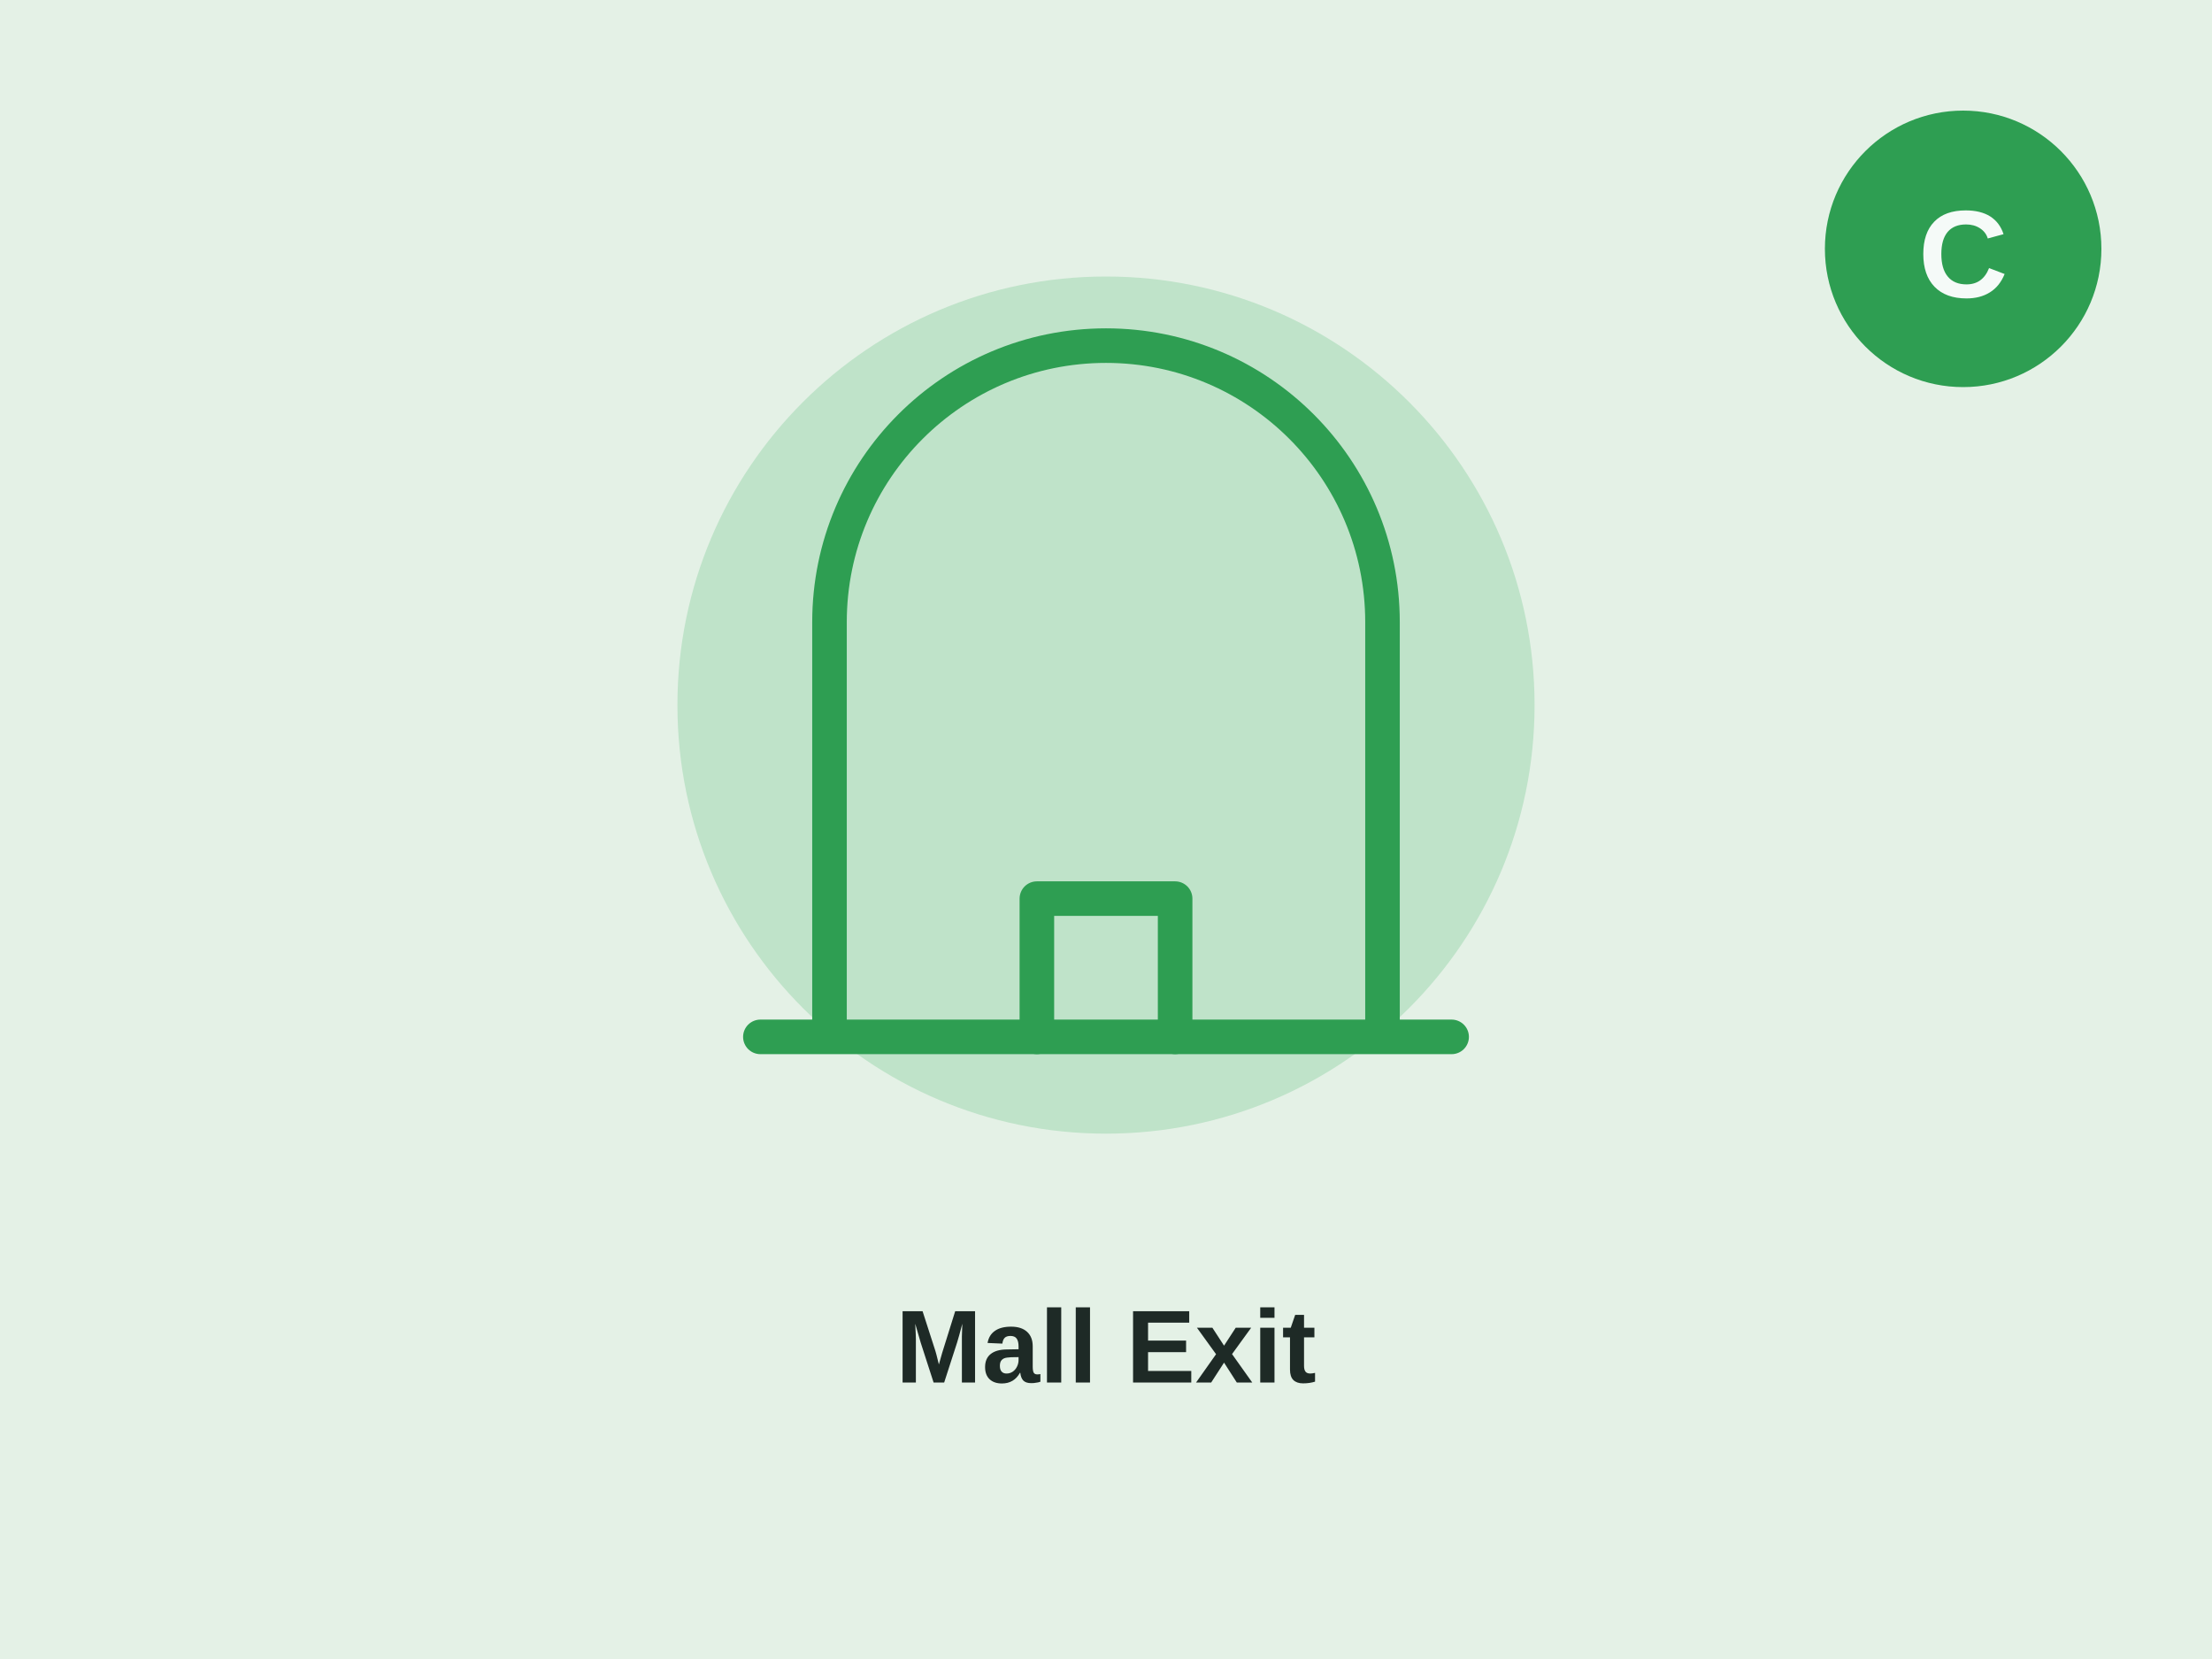
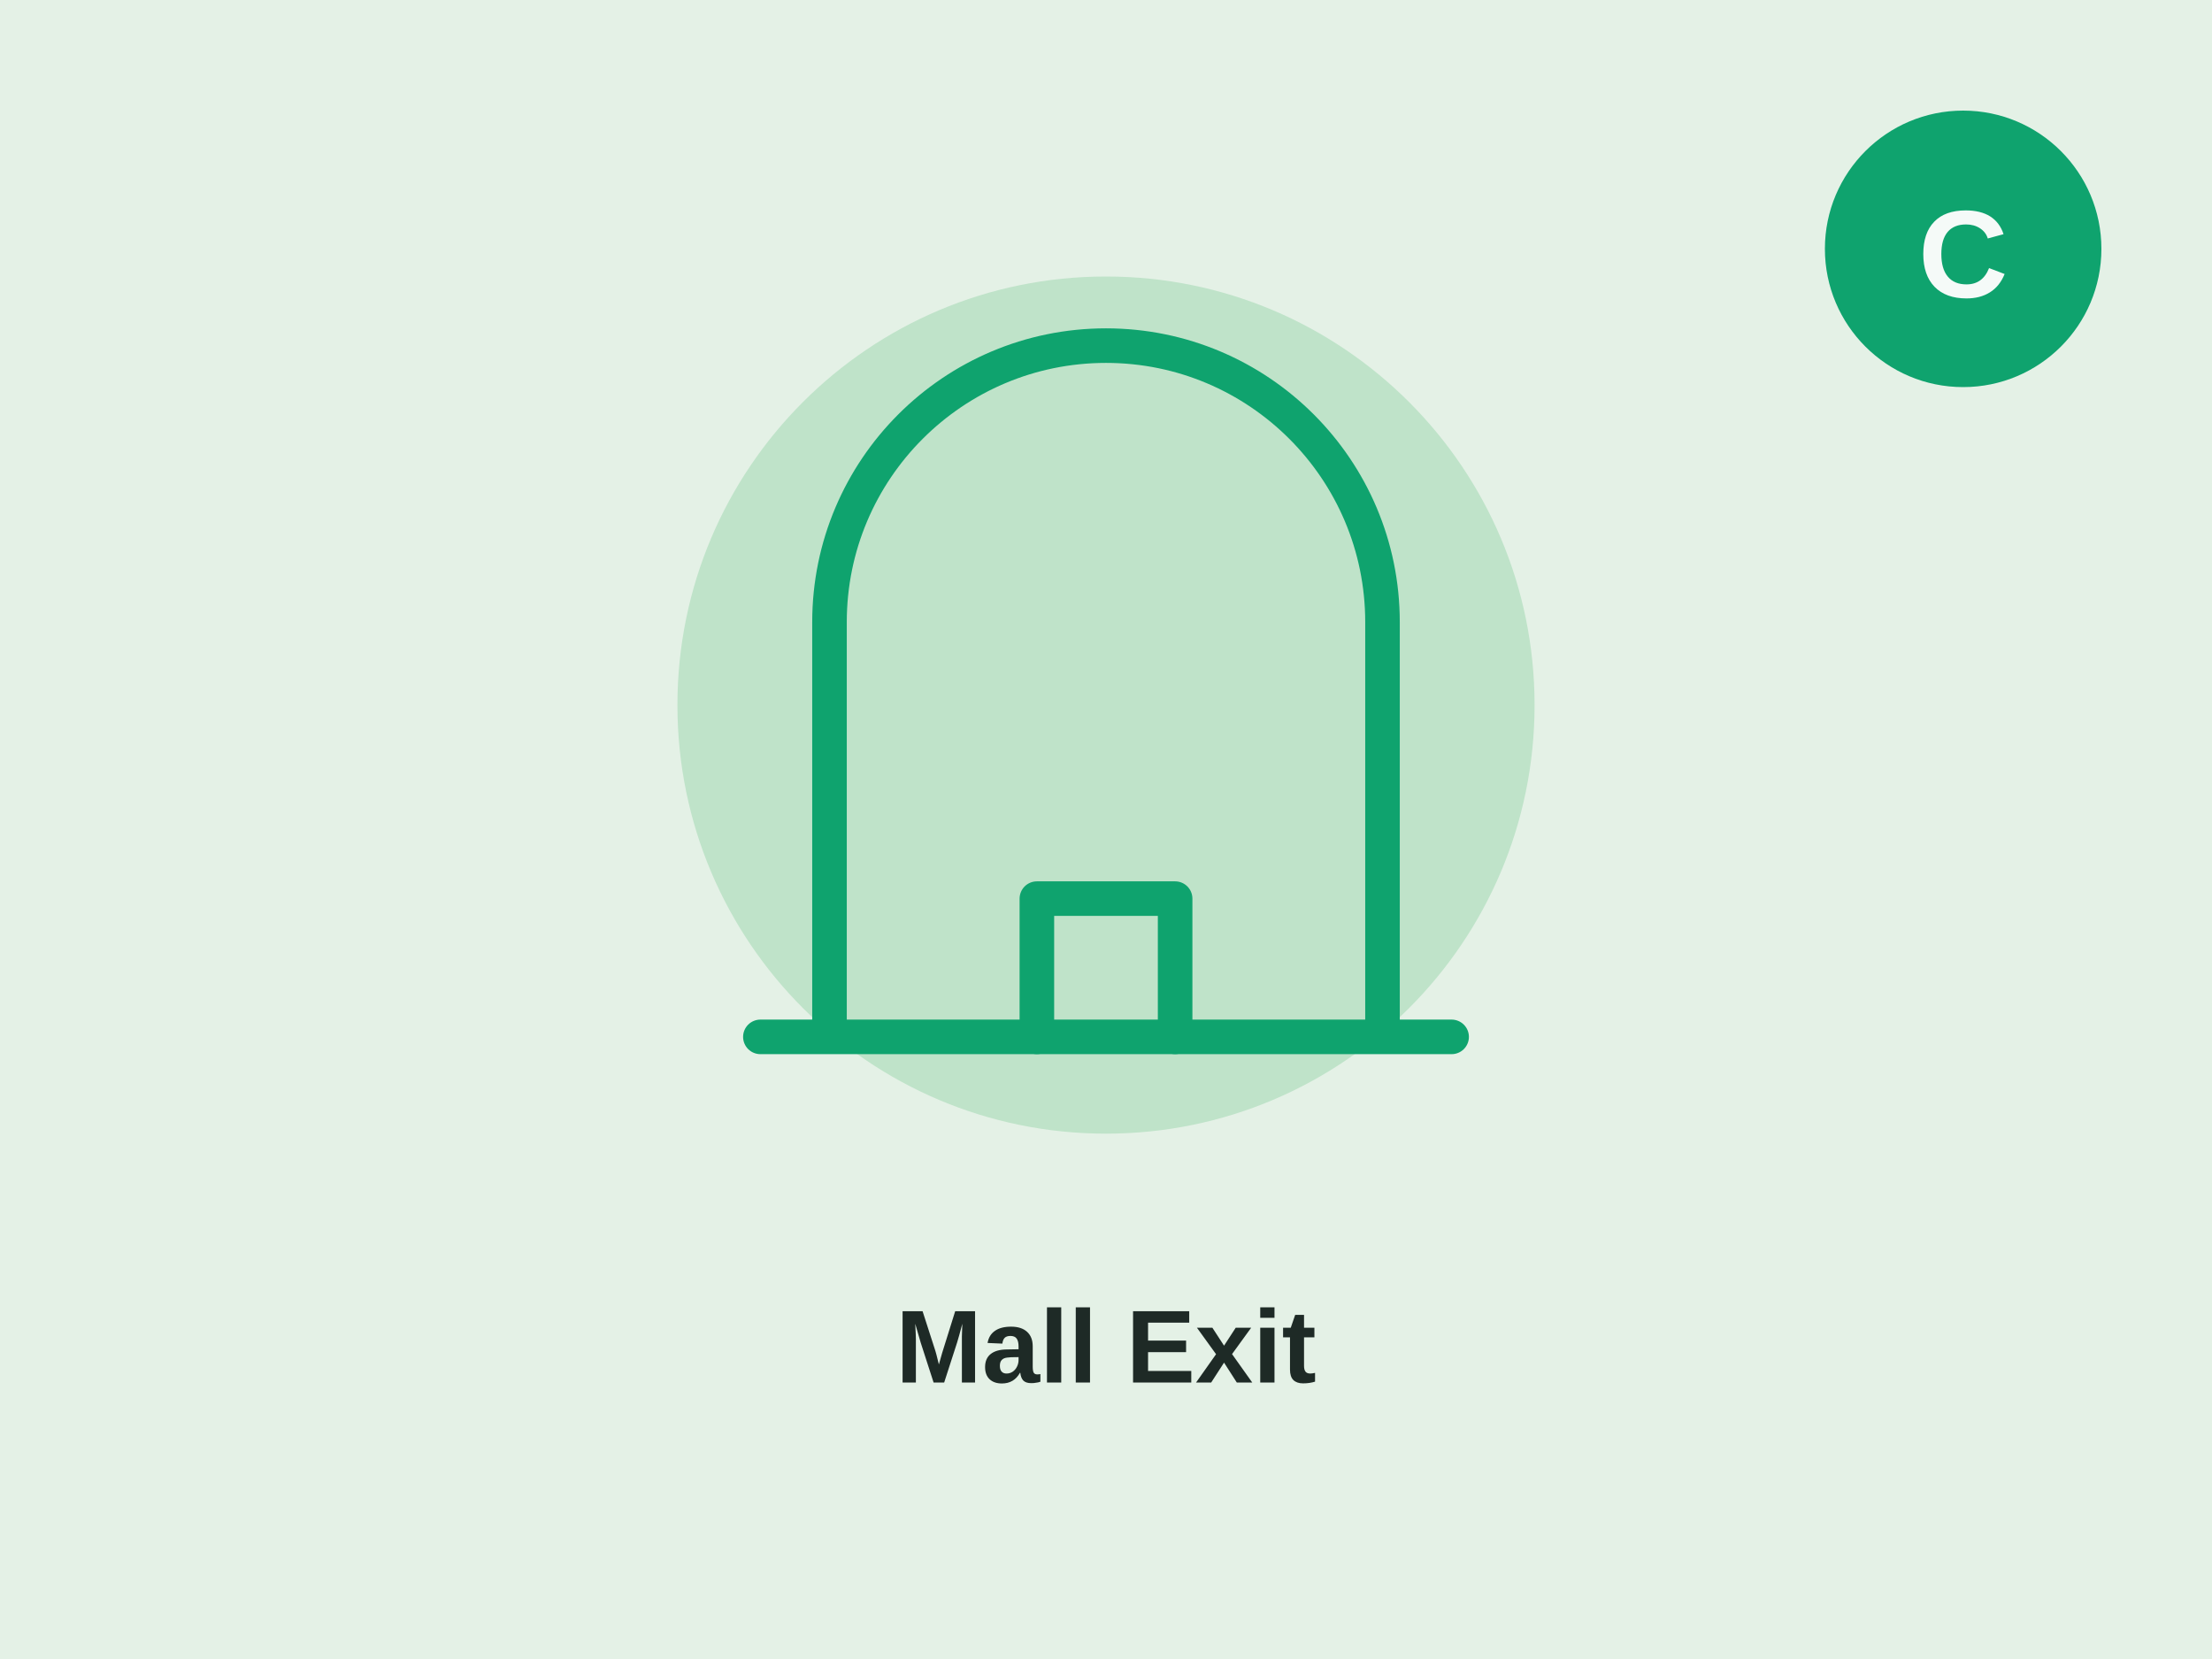
<svg xmlns="http://www.w3.org/2000/svg" viewBox="0 0 320 240">
  <rect width="320" height="240" fill="#E4F1E6" />
  <circle cx="160" cy="102" r="62" fill="#BFE3C9" />
-   <g stroke="#2E9E52" stroke-width="5" fill="none" stroke-linecap="round" stroke-linejoin="round">
+   <g stroke="#0FA36E" stroke-width="5" fill="none" stroke-linecap="round" stroke-linejoin="round">
    <path d="M110 150h100M120 150V90a40 40 0 0 1 80 0v60" />
    <path d="M150 150v-20h20v20" />
  </g>
-   <circle cx="284" cy="36" r="20" fill="#2E9E52" />
+   <circle cx="284" cy="36" r="20" fill="#0FA36E" />
  <text x="284" y="43" font-family="Arial, sans-serif" font-size="18" font-weight="700" fill="#F5FAF8" text-anchor="middle">C</text>
  <text x="160" y="200" font-family="Arial, sans-serif" font-size="15" font-weight="600" fill="#1E2A26" text-anchor="middle">Mall Exit</text>
</svg>
